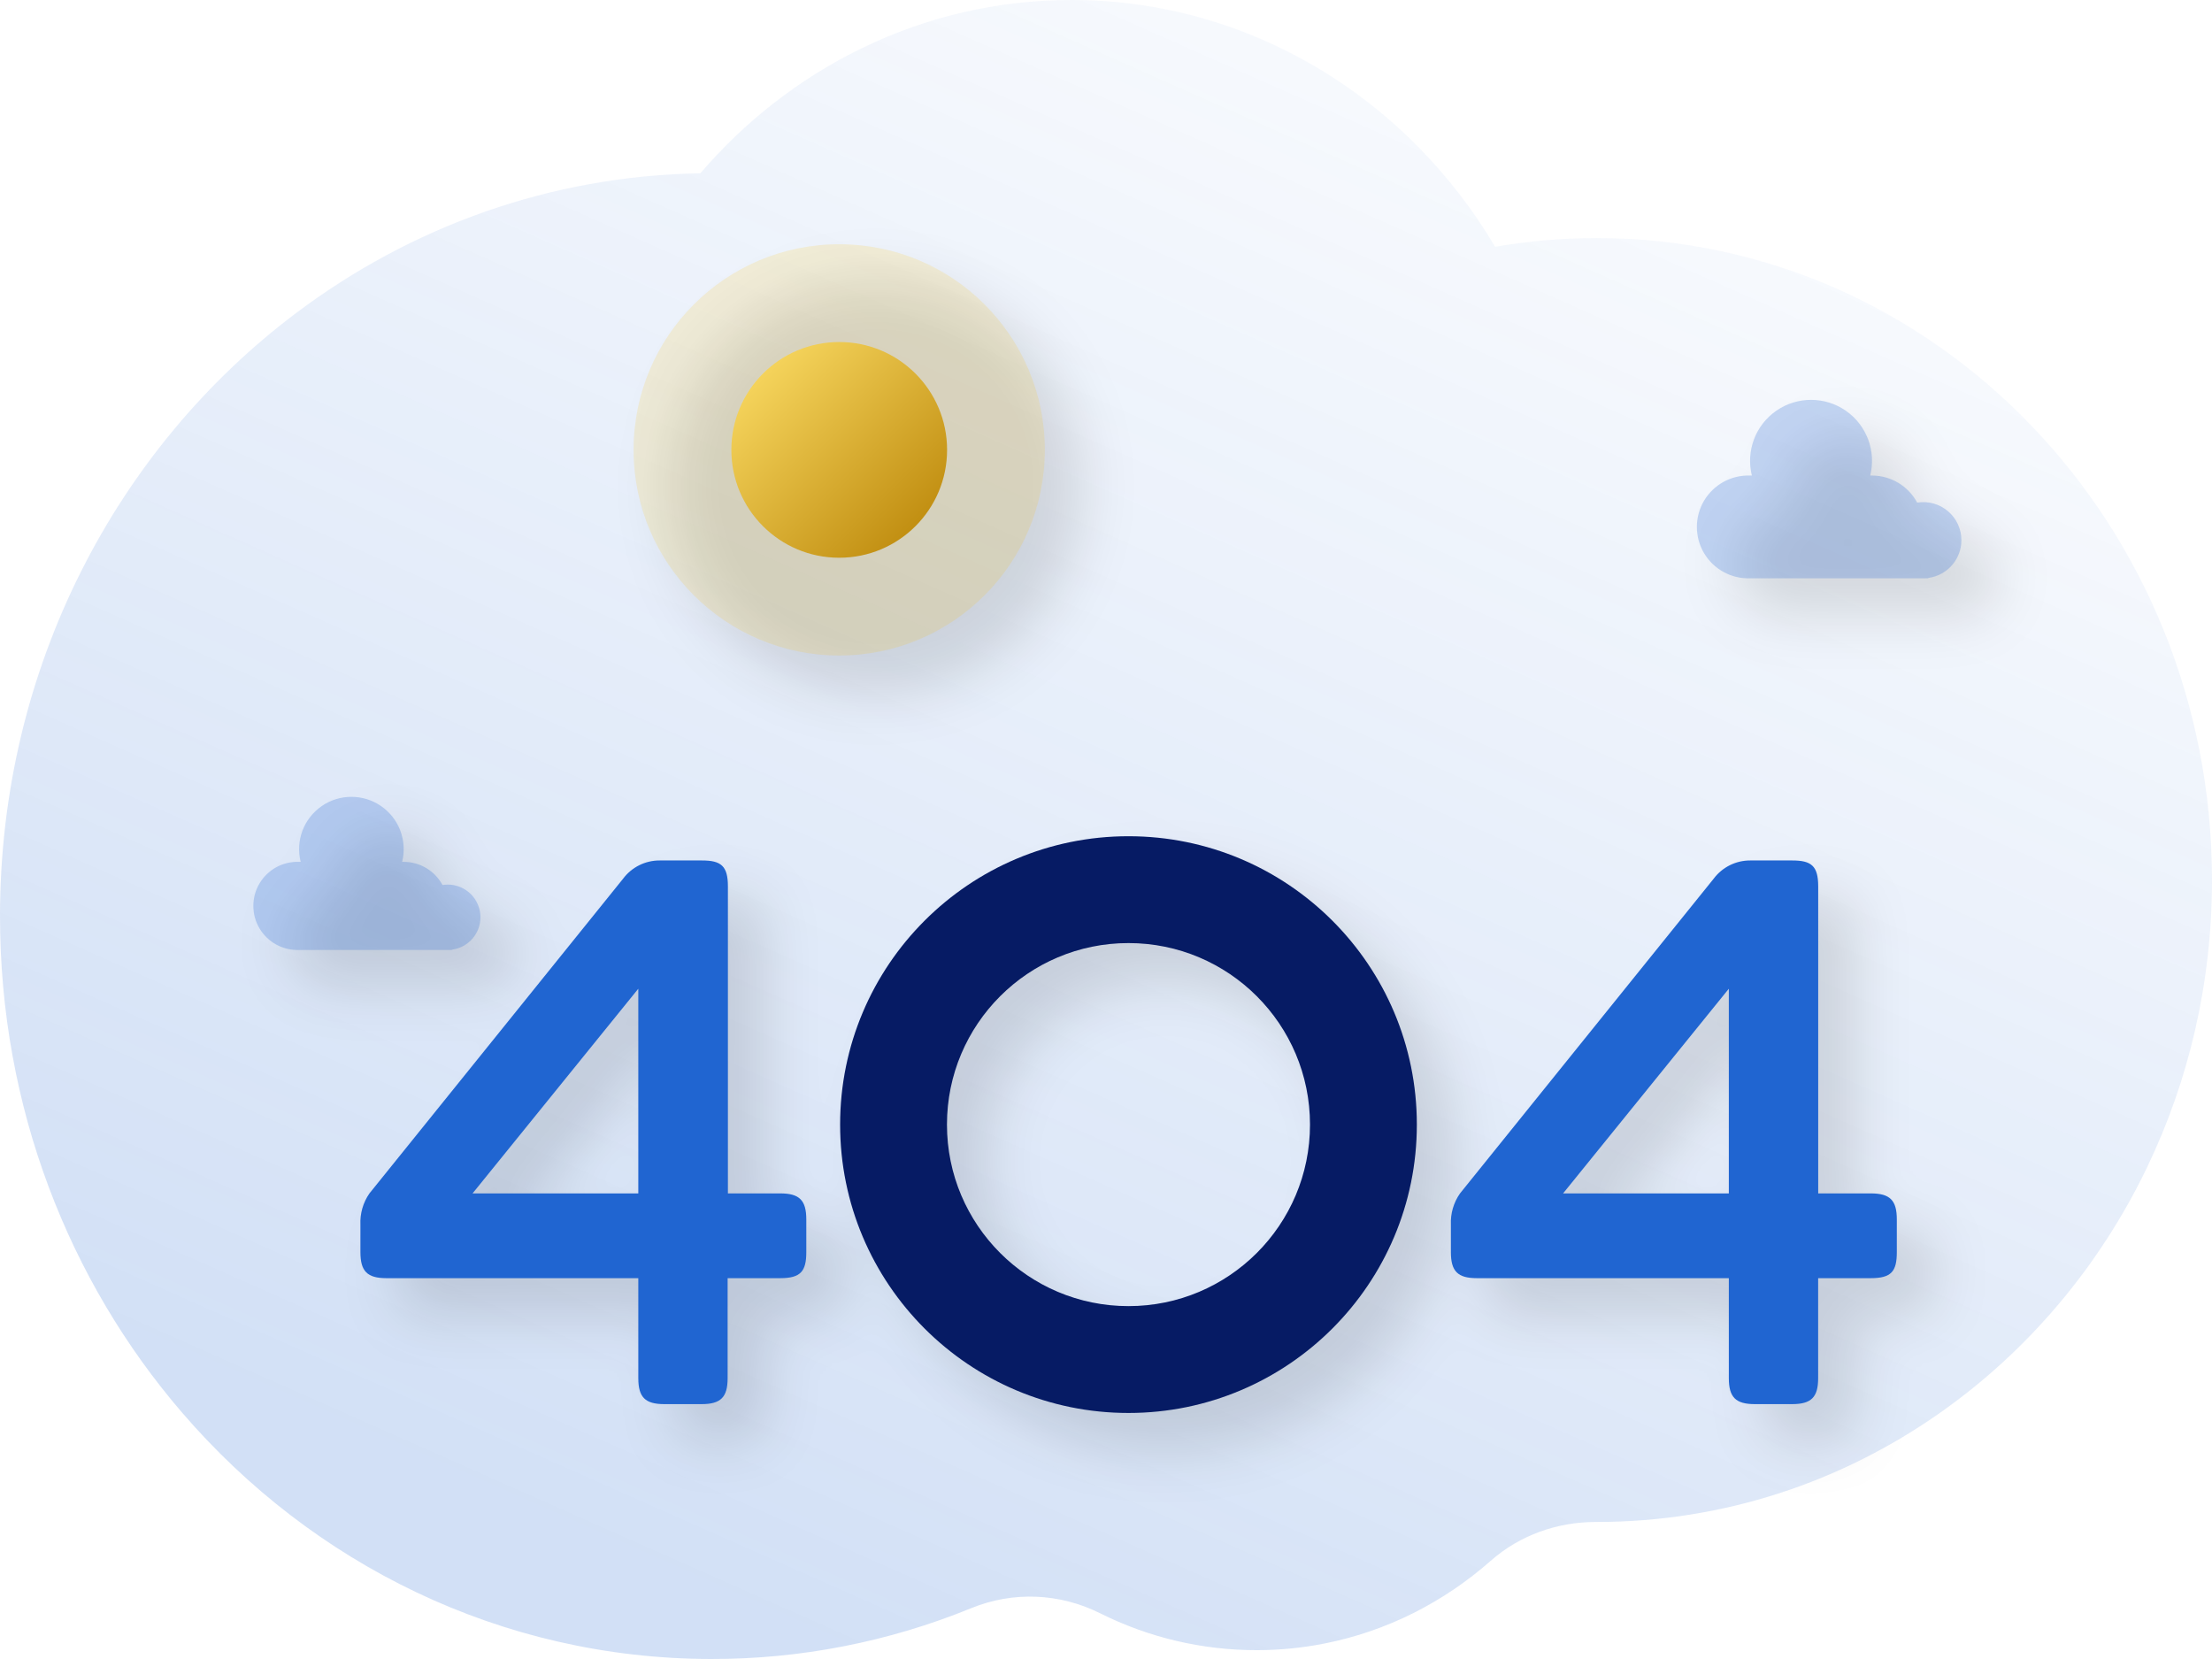
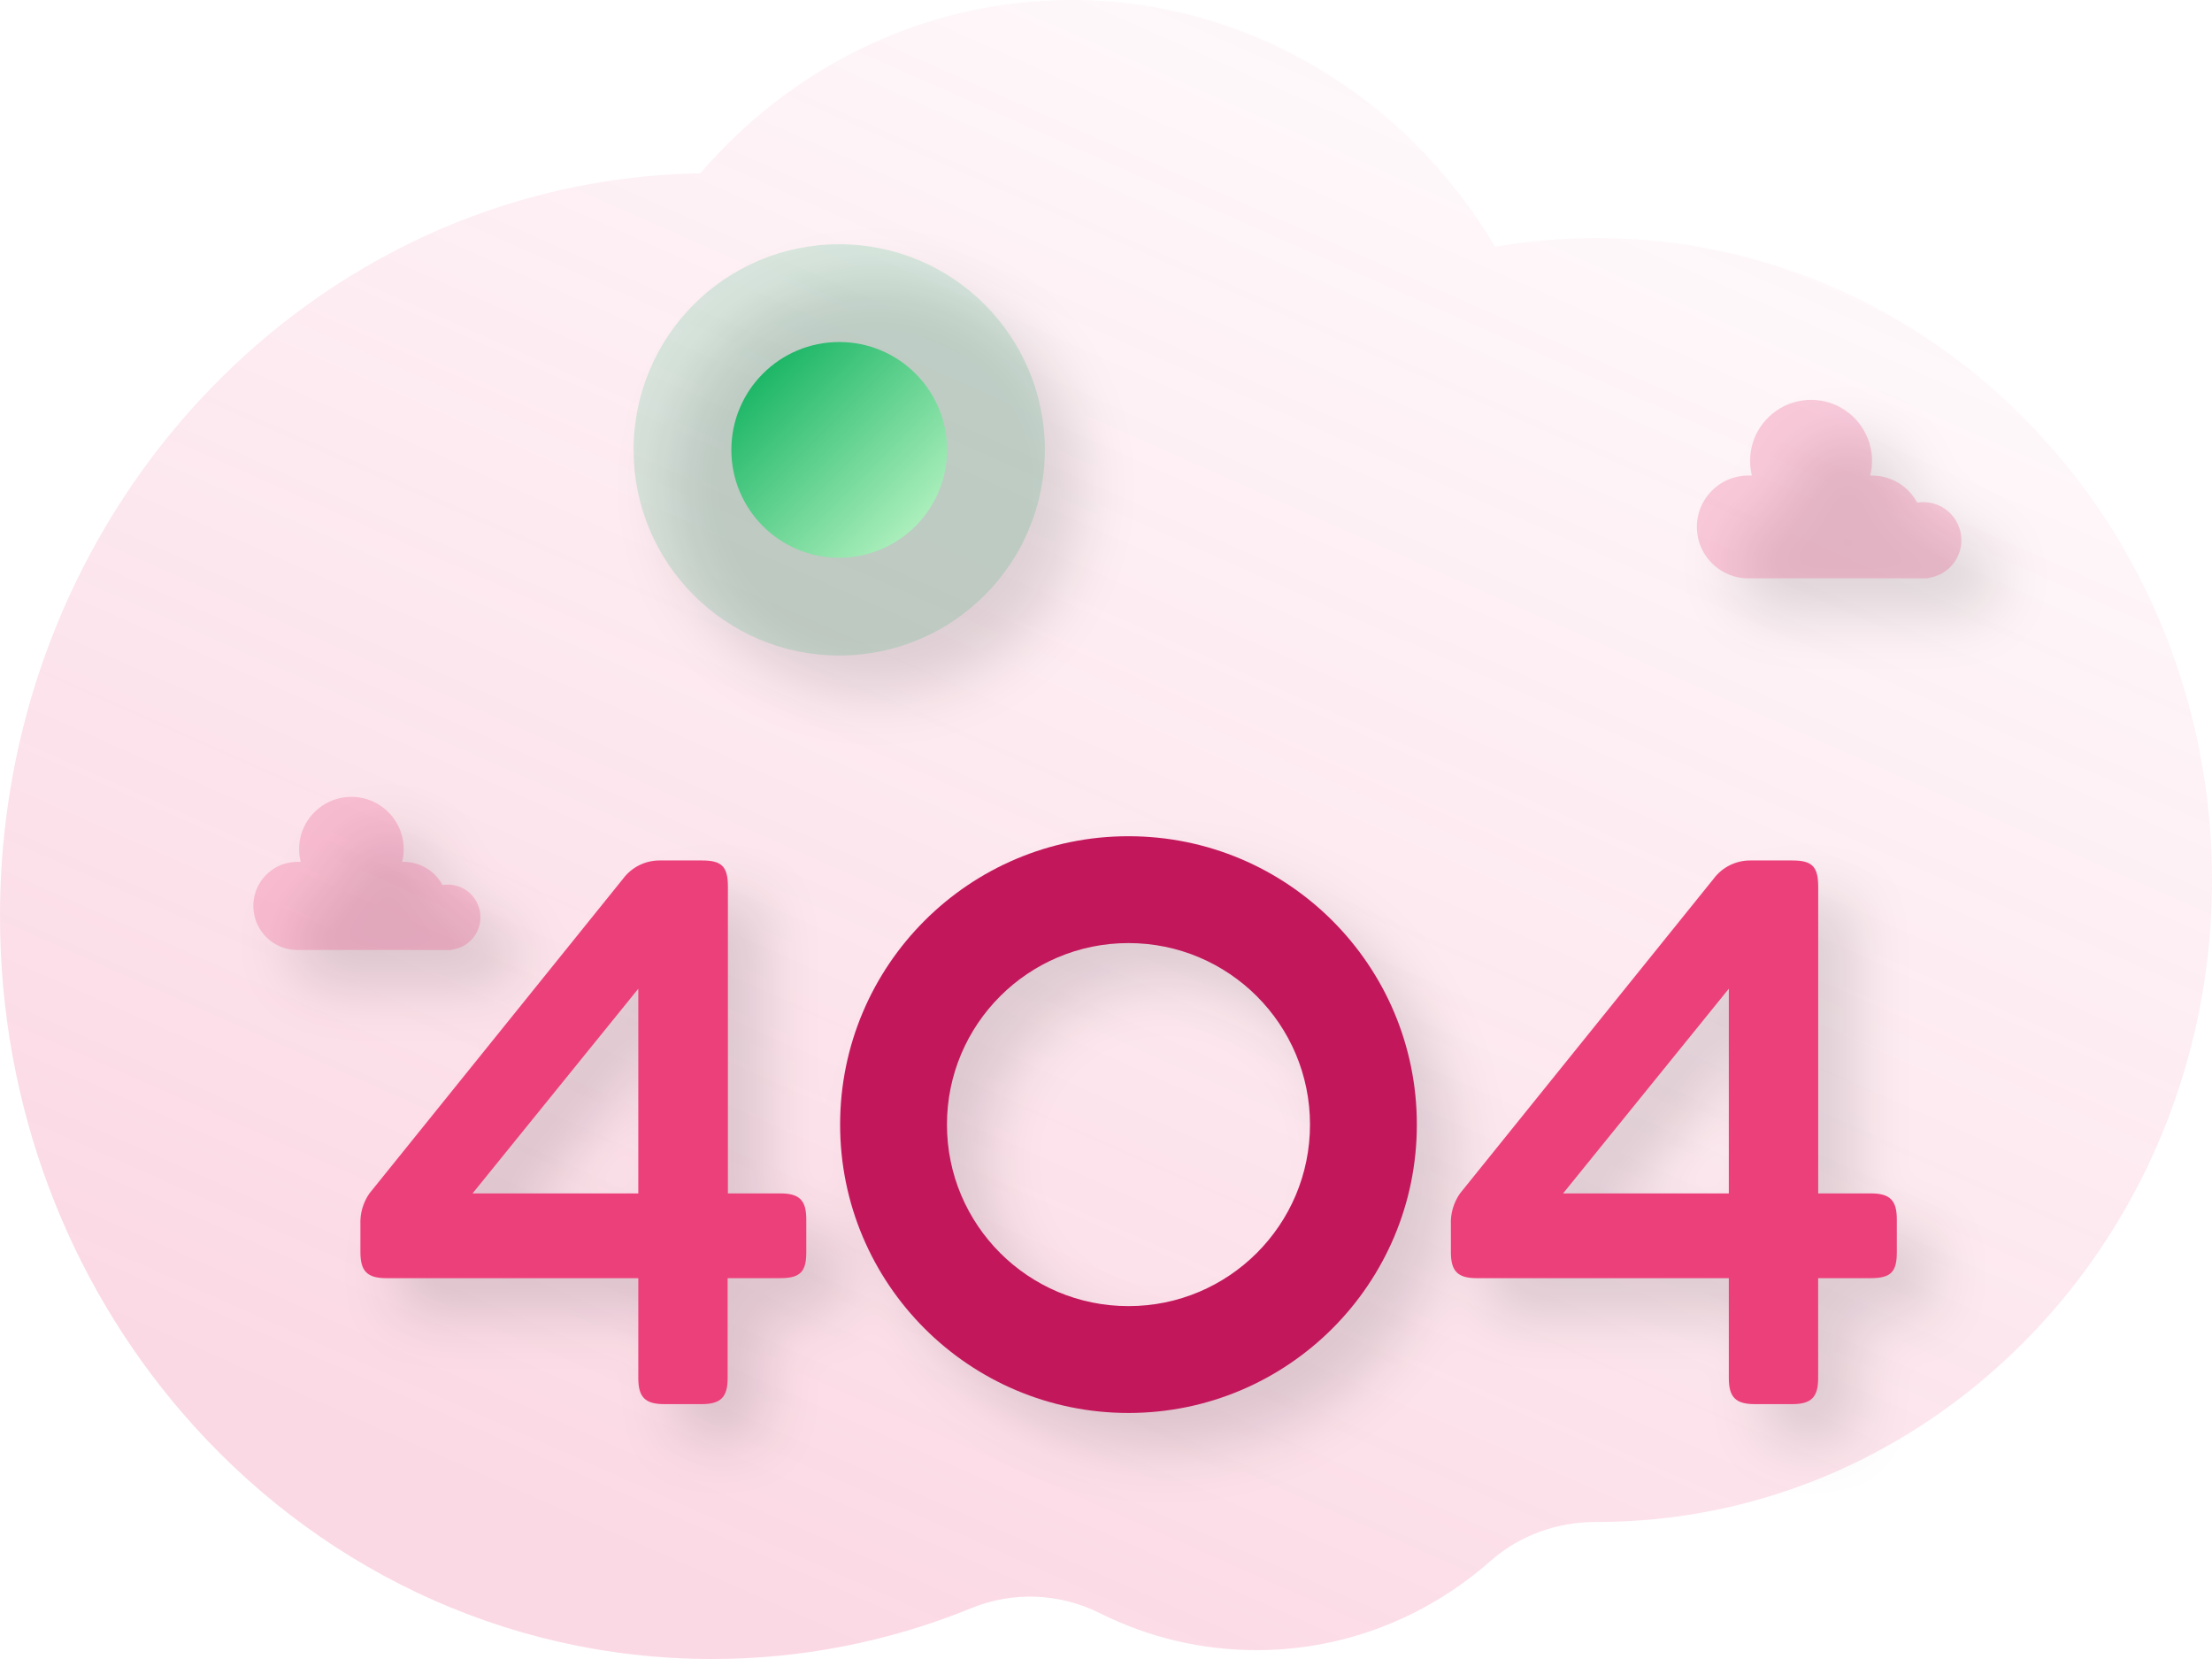
<svg xmlns="http://www.w3.org/2000/svg" width="480" height="360" fill="none">
  <path fill-rule="evenodd" clip-rule="evenodd" d="M0 198.781c0 41.457 14.945 79.235 39.539 107.785 28.214 32.765 69.128 53.365 114.734 53.434a148.458 148.458 0 0056.495-11.036c9.051-3.699 19.182-3.274 27.948 1.107a75.774 75.774 0 0033.957 8.011c5.023 0 9.942-.495 14.7-1.434 13.581-2.67 25.94-8.99 36.089-17.94 6.379-5.627 14.548-8.456 22.898-8.446h.142c27.589 0 53.215-8.732 74.492-23.696 19.021-13.36 34.554-31.696 44.904-53.225C474.92 234.581 480 213.388 480 190.958c0-76.931-59.774-139.305-133.498-139.305-7.516 0-14.88.663-22.063 1.899C305.418 21.42 271.355 0 232.498 0a103.647 103.647 0 00-45.879 10.661c-13.24 6.487-25.011 15.705-34.641 26.939-32.697.544-62.93 11.69-87.675 30.291C25.351 97.155 0 144.882 0 198.781z" fill="url(#prefix__paint0_linear)" opacity=".2" />
  <g filter="url(#prefix__filter0_d)">
-     <circle opacity=".15" cx="182.109" cy="97.623" r="44.623" fill="#FFC107" />
+     <circle opacity=".15" cx="182.109" cy="97.623" r="44.623" fill="#00AB55" />
    <circle cx="182.109" cy="97.623" r="23.406" fill="url(#prefix__paint1_linear)" />
-     <path fill-rule="evenodd" clip-rule="evenodd" d="M244.878 306.611c34.56 0 62.575-28.016 62.575-62.575 0-34.56-28.015-62.576-62.575-62.576-34.559 0-62.575 28.016-62.575 62.576 0 34.559 28.016 62.575 62.575 62.575zm0-23.186c21.754 0 39.389-17.635 39.389-39.389 0-21.755-17.635-39.39-39.389-39.39s-39.389 17.635-39.389 39.39c0 21.754 17.635 39.389 39.389 39.389z" fill="#061B64" />
-     <path fill-rule="evenodd" clip-rule="evenodd" d="M174.965 264.592c0-4.133-1.492-5.625-5.637-5.625h-11.373v-66.611c0-4.476-1.492-5.637-5.638-5.637h-9.172a9.866 9.866 0 00-7.948 3.974l-55.03 68.274a11.006 11.006 0 00-1.957 6.787v5.968c0 4.145 1.492 5.637 5.625 5.637h54.676v21.707c0 4.133 1.492 5.625 5.625 5.625h8.12c4.146 0 5.638-1.492 5.638-5.625v-21.707h11.434c4.414 0 5.637-1.492 5.637-5.637v-7.13zm-72.42-5.625l35.966-44.415v44.415h-35.966zM411.607 264.592c0-4.133-1.492-5.625-5.638-5.625h-11.422v-66.611c0-4.476-1.492-5.637-5.637-5.637h-9.111a9.87 9.87 0 00-7.949 3.974l-55.03 68.274a11.011 11.011 0 00-1.981 6.787v5.968c0 4.145 1.492 5.637 5.626 5.637h54.687v21.707c0 4.133 1.492 5.625 5.626 5.625h8.12c4.145 0 5.637-1.492 5.637-5.625v-21.707h11.434c4.476 0 5.638-1.492 5.638-5.637v-7.13zm-72.42-5.625l35.965-44.415v44.415h-35.965z" fill="#2065D1" />
-     <path opacity=".24" d="M425.621 117.222a8.267 8.267 0 00-9.599-8.157 11.129 11.129 0 00-9.784-5.87h-.403a13.23 13.23 0 00-20.365-14.078 13.23 13.23 0 00-5.316 14.078h-.403a11.153 11.153 0 100 22.293h38.68v-.073a8.279 8.279 0 007.19-8.193zM104.258 199.045a7.093 7.093 0 00-7.093-7.092c-.381.007-.761.039-1.138.097a9.552 9.552 0 00-8.425-5.026h-.343a11.348 11.348 0 10-22.012 0h-.342a9.564 9.564 0 100 19.114h33.177v-.061a7.107 7.107 0 006.176-7.032z" fill="#2065D1" />
+     <path fill-rule="evenodd" clip-rule="evenodd" d="M244.878 306.611c34.56 0 62.575-28.016 62.575-62.575 0-34.56-28.015-62.576-62.575-62.576-34.559 0-62.575 28.016-62.575 62.576 0 34.559 28.016 62.575 62.575 62.575zm0-23.186c21.754 0 39.389-17.635 39.389-39.389 0-21.755-17.635-39.39-39.389-39.39s-39.389 17.635-39.389 39.39c0 21.754 17.635 39.389 39.389 39.389z" fill="#C2185B" />
+     <path fill-rule="evenodd" clip-rule="evenodd" d="M174.965 264.592c0-4.133-1.492-5.625-5.637-5.625h-11.373v-66.611c0-4.476-1.492-5.637-5.638-5.637h-9.172a9.866 9.866 0 00-7.948 3.974l-55.03 68.274a11.006 11.006 0 00-1.957 6.787v5.968c0 4.145 1.492 5.637 5.625 5.637h54.676v21.707c0 4.133 1.492 5.625 5.625 5.625h8.12c4.146 0 5.638-1.492 5.638-5.625v-21.707h11.434c4.414 0 5.637-1.492 5.637-5.637v-7.13zm-72.42-5.625l35.966-44.415v44.415h-35.966zM411.607 264.592c0-4.133-1.492-5.625-5.638-5.625h-11.422v-66.611c0-4.476-1.492-5.637-5.637-5.637h-9.111a9.87 9.87 0 00-7.949 3.974l-55.03 68.274a11.011 11.011 0 00-1.981 6.787v5.968c0 4.145 1.492 5.637 5.626 5.637h54.687v21.707c0 4.133 1.492 5.625 5.626 5.625h8.12c4.145 0 5.637-1.492 5.637-5.625v-21.707h11.434c4.476 0 5.638-1.492 5.638-5.637v-7.13zm-72.42-5.625l35.965-44.415v44.415h-35.965z" fill="#EC407A" />
+     <path opacity=".24" d="M425.621 117.222a8.267 8.267 0 00-9.599-8.157 11.129 11.129 0 00-9.784-5.87h-.403a13.23 13.23 0 00-20.365-14.078 13.23 13.23 0 00-5.316 14.078h-.403a11.153 11.153 0 100 22.293h38.68v-.073a8.279 8.279 0 007.19-8.193zM104.258 199.045a7.093 7.093 0 00-7.093-7.092c-.381.007-.761.039-1.138.097a9.552 9.552 0 00-8.425-5.026h-.343a11.348 11.348 0 10-22.012 0h-.342a9.564 9.564 0 100 19.114h33.177v-.061a7.107 7.107 0 006.176-7.032z" fill="#EC407A" />
  </g>
  <defs>
    <linearGradient id="prefix__paint0_linear" x1="328.81" y1="424.032" x2="505.393" y2="26.048" gradientUnits="userSpaceOnUse">
-       <stop stop-color="#2065D1" />
-       <stop offset="1" stop-color="#2065D1" stop-opacity=".01" />
+       <stop stop-color="#EC407A" />
+       <stop offset="1" stop-color="#EC407A" stop-opacity=".01" />
    </linearGradient>
    <linearGradient id="prefix__paint1_linear" x1="135.297" y1="97.623" x2="182.109" y2="144.436" gradientUnits="userSpaceOnUse">
-       <stop stop-color="#FFE16A" />
-       <stop offset="1" stop-color="#B78103" />
+       <stop stop-color="#00AB55" />
+       <stop offset="1" stop-color="#C8FACD" />
    </linearGradient>
    <filter id="prefix__filter0_d" x="51" y="49" width="394.621" height="277.611" filterUnits="userSpaceOnUse" color-interpolation-filters="sRGB">
      <feFlood flood-opacity="0" result="BackgroundImageFix" />
      <feColorMatrix in="SourceAlpha" values="0 0 0 0 0 0 0 0 0 0 0 0 0 0 0 0 0 0 127 0" />
      <feOffset dx="8" dy="8" />
      <feGaussianBlur stdDeviation="6" />
      <feColorMatrix values="0 0 0 0 0 0 0 0 0 0 0 0 0 0 0 0 0 0 0.12 0" />
      <feBlend in2="BackgroundImageFix" result="effect1_dropShadow" />
      <feBlend in="SourceGraphic" in2="effect1_dropShadow" result="shape" />
    </filter>
  </defs>
</svg>
